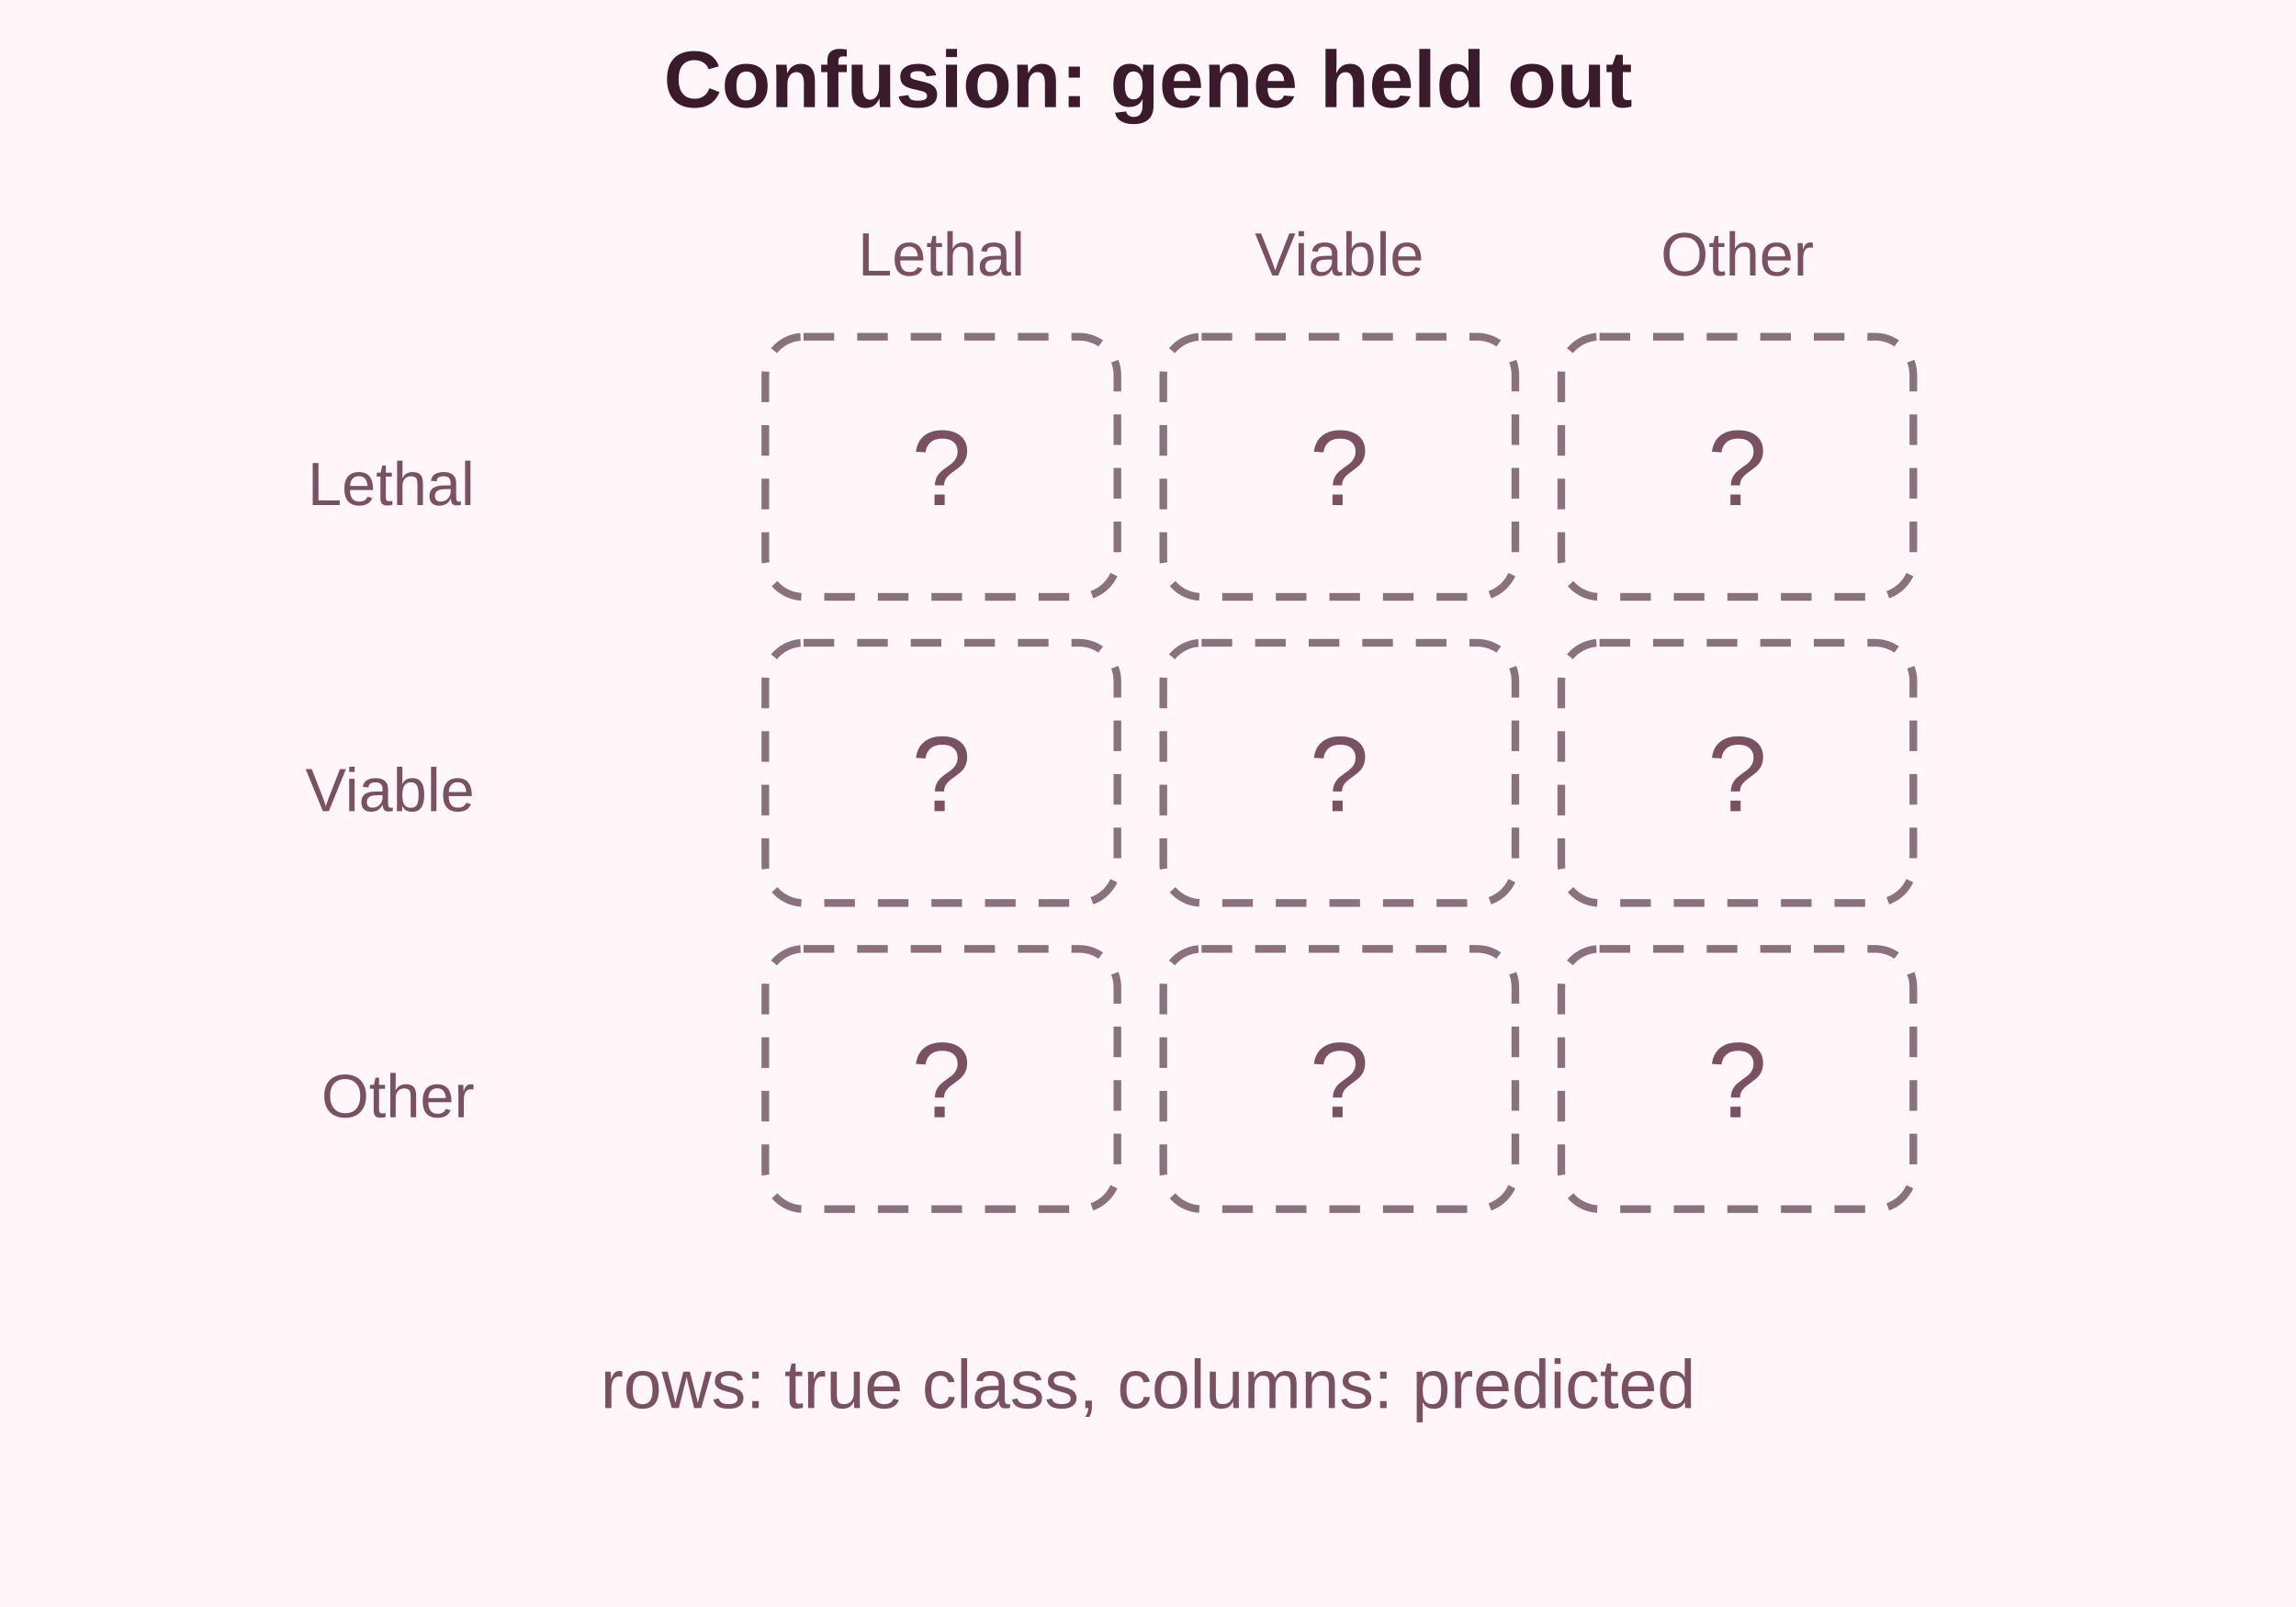
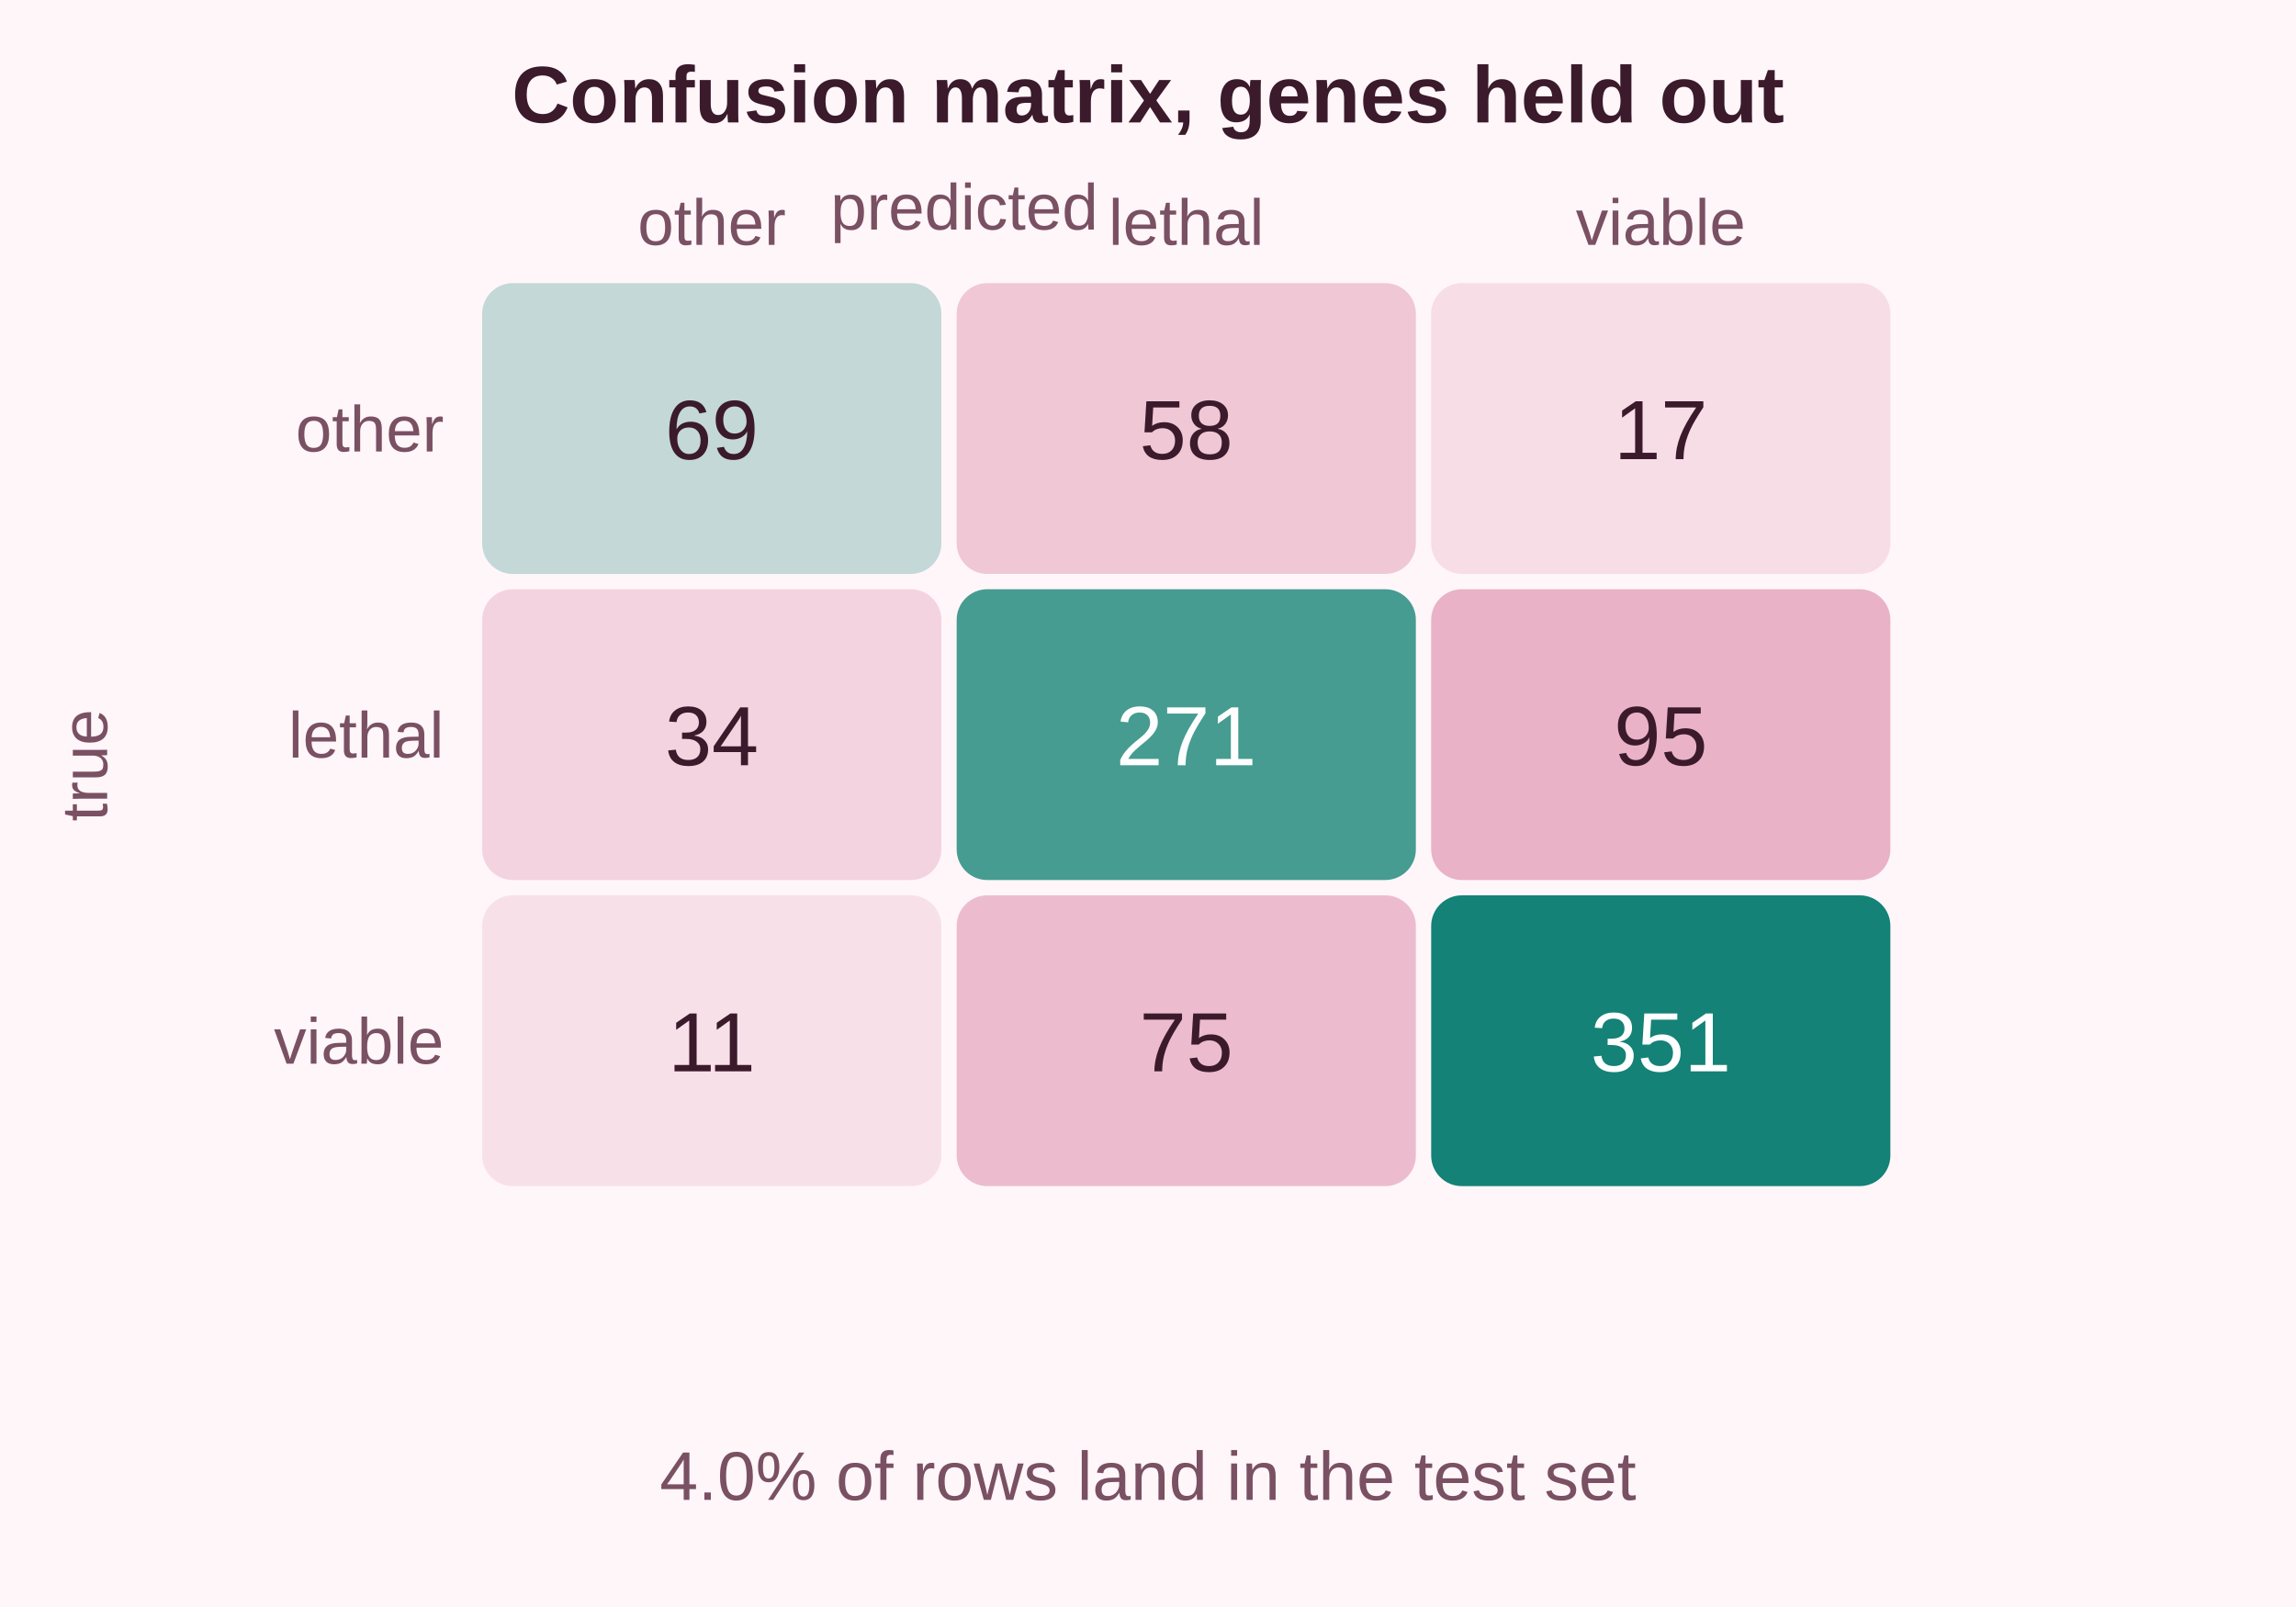
<svg xmlns="http://www.w3.org/2000/svg" viewBox="0 0 300 210" width="900" height="630" font-family="Arial,sans-serif">
  <rect width="300" height="210" fill="#fff6f9" />
-   <text x="150" y="14" fill="#3b1a2b" font-weight="bold" text-anchor="middle" font-size="10.5">Confusion: gene held out</text>
-   <text x="123" y="36" fill="#7a5063" text-anchor="middle" font-size="8">Lethal</text>
-   <text x="62" y="66" fill="#7a5063" text-anchor="end" font-size="8">Lethal</text>
-   <rect fill="none" stroke="#3b1a2b" stroke-dasharray="4 3" stroke-opacity="0.6" rx="5" x="100" y="44" width="46" height="34" />
-   <text x="123" y="66" fill="#7a5063" text-anchor="middle" font-size="14">?</text>
-   <rect fill="none" stroke="#3b1a2b" stroke-dasharray="4 3" stroke-opacity="0.6" rx="5" x="152" y="44" width="46" height="34" />
-   <text x="175" y="66" fill="#7a5063" text-anchor="middle" font-size="14">?</text>
-   <rect fill="none" stroke="#3b1a2b" stroke-dasharray="4 3" stroke-opacity="0.6" rx="5" x="204" y="44" width="46" height="34" />
-   <text x="227" y="66" fill="#7a5063" text-anchor="middle" font-size="14">?</text>
-   <text x="175" y="36" fill="#7a5063" text-anchor="middle" font-size="8">Viable</text>
-   <text x="62" y="106" fill="#7a5063" text-anchor="end" font-size="8">Viable</text>
-   <rect fill="none" stroke="#3b1a2b" stroke-dasharray="4 3" stroke-opacity="0.6" rx="5" x="100" y="84" width="46" height="34" />
-   <text x="123" y="106" fill="#7a5063" text-anchor="middle" font-size="14">?</text>
-   <rect fill="none" stroke="#3b1a2b" stroke-dasharray="4 3" stroke-opacity="0.6" rx="5" x="152" y="84" width="46" height="34" />
-   <text x="175" y="106" fill="#7a5063" text-anchor="middle" font-size="14">?</text>
-   <rect fill="none" stroke="#3b1a2b" stroke-dasharray="4 3" stroke-opacity="0.6" rx="5" x="204" y="84" width="46" height="34" />
-   <text x="227" y="106" fill="#7a5063" text-anchor="middle" font-size="14">?</text>
-   <text x="227" y="36" fill="#7a5063" text-anchor="middle" font-size="8">Other</text>
-   <text x="62" y="146" fill="#7a5063" text-anchor="end" font-size="8">Other</text>
-   <rect fill="none" stroke="#3b1a2b" stroke-dasharray="4 3" stroke-opacity="0.6" rx="5" x="100" y="124" width="46" height="34" />
-   <text x="123" y="146" fill="#7a5063" text-anchor="middle" font-size="14">?</text>
-   <rect fill="none" stroke="#3b1a2b" stroke-dasharray="4 3" stroke-opacity="0.6" rx="5" x="152" y="124" width="46" height="34" />
-   <text x="175" y="146" fill="#7a5063" text-anchor="middle" font-size="14">?</text>
-   <rect fill="none" stroke="#3b1a2b" stroke-dasharray="4 3" stroke-opacity="0.6" rx="5" x="204" y="124" width="46" height="34" />
-   <text x="227" y="146" fill="#7a5063" text-anchor="middle" font-size="14">?</text>
-   <text x="150" y="184" fill="#7a5063" text-anchor="middle" font-size="9">rows: true class, columns: predicted</text>
+   <text x="150.0" y="16.0" font-size="10.5" text-anchor="middle" fill="#3b1a2b" font-weight="bold">Confusion matrix, genes held out</text>
+   <text x="126.0" y="30.0" font-size="8.5" text-anchor="middle" fill="#7a5063">predicted</text>
+   <text x="14.0" y="100.0" font-size="8.5" text-anchor="middle" fill="#7a5063" transform="rotate(-90 14.0 100.0)">true</text>
+   <text x="93.0" y="32.0" font-size="8.5" text-anchor="middle" fill="#7a5063">other</text>
+   <text x="58.0" y="59.0" font-size="8.5" text-anchor="end" fill="#7a5063">other</text>
+   <rect x="63.0" y="37.0" width="60.0" height="38.0" fill="#00796b" fill-opacity="0.237" rx="4" />
+   <text x="93.0" y="60.0" font-size="11" text-anchor="middle" fill="#3b1a2b">69</text>
+   <rect x="125.0" y="37.0" width="60.0" height="38.0" fill="#b4134f" fill-opacity="0.210" rx="4" />
+   <text x="155.0" y="60.0" font-size="11" text-anchor="middle" fill="#3b1a2b">58</text>
+   <rect x="187.0" y="37.0" width="60.0" height="38.0" fill="#b4134f" fill-opacity="0.111" rx="4" />
+   <text x="217.0" y="60.0" font-size="11" text-anchor="middle" fill="#3b1a2b">17</text>
+   <text x="155.0" y="32.0" font-size="8.5" text-anchor="middle" fill="#7a5063">lethal</text>
+   <text x="58.0" y="99.0" font-size="8.5" text-anchor="end" fill="#7a5063">lethal</text>
+   <rect x="63.0" y="77.0" width="60.0" height="38.0" fill="#b4134f" fill-opacity="0.152" rx="4" />
+   <text x="93.0" y="100.0" font-size="11" text-anchor="middle" fill="#3b1a2b">34</text>
+   <rect x="125.0" y="77.0" width="60.0" height="38.0" fill="#00796b" fill-opacity="0.726" rx="4" />
+   <text x="155.0" y="100.0" font-size="11" text-anchor="middle" fill="#ffffff">271</text>
+   <rect x="187.0" y="77.0" width="60.0" height="38.0" fill="#b4134f" fill-opacity="0.300" rx="4" />
+   <text x="217.0" y="100.0" font-size="11" text-anchor="middle" fill="#3b1a2b">95</text>
+   <text x="217.0" y="32.0" font-size="8.5" text-anchor="middle" fill="#7a5063">viable</text>
+   <text x="58.0" y="139.0" font-size="8.5" text-anchor="end" fill="#7a5063">viable</text>
+   <rect x="63.0" y="117.0" width="60.0" height="38.0" fill="#b4134f" fill-opacity="0.097" rx="4" />
+   <text x="93.0" y="140.0" font-size="11" text-anchor="middle" fill="#3b1a2b">11</text>
+   <rect x="125.0" y="117.0" width="60.0" height="38.0" fill="#b4134f" fill-opacity="0.252" rx="4" />
+   <text x="155.0" y="140.0" font-size="11" text-anchor="middle" fill="#3b1a2b">75</text>
+   <rect x="187.0" y="117.0" width="60.0" height="38.0" fill="#00796b" fill-opacity="0.920" rx="4" />
+   <text x="217.0" y="140.0" font-size="11" text-anchor="middle" fill="#ffffff">351</text>
+   <text x="150.0" y="196.0" font-size="9" text-anchor="middle" fill="#7a5063">4.0% of rows land in the test set</text>
</svg>
